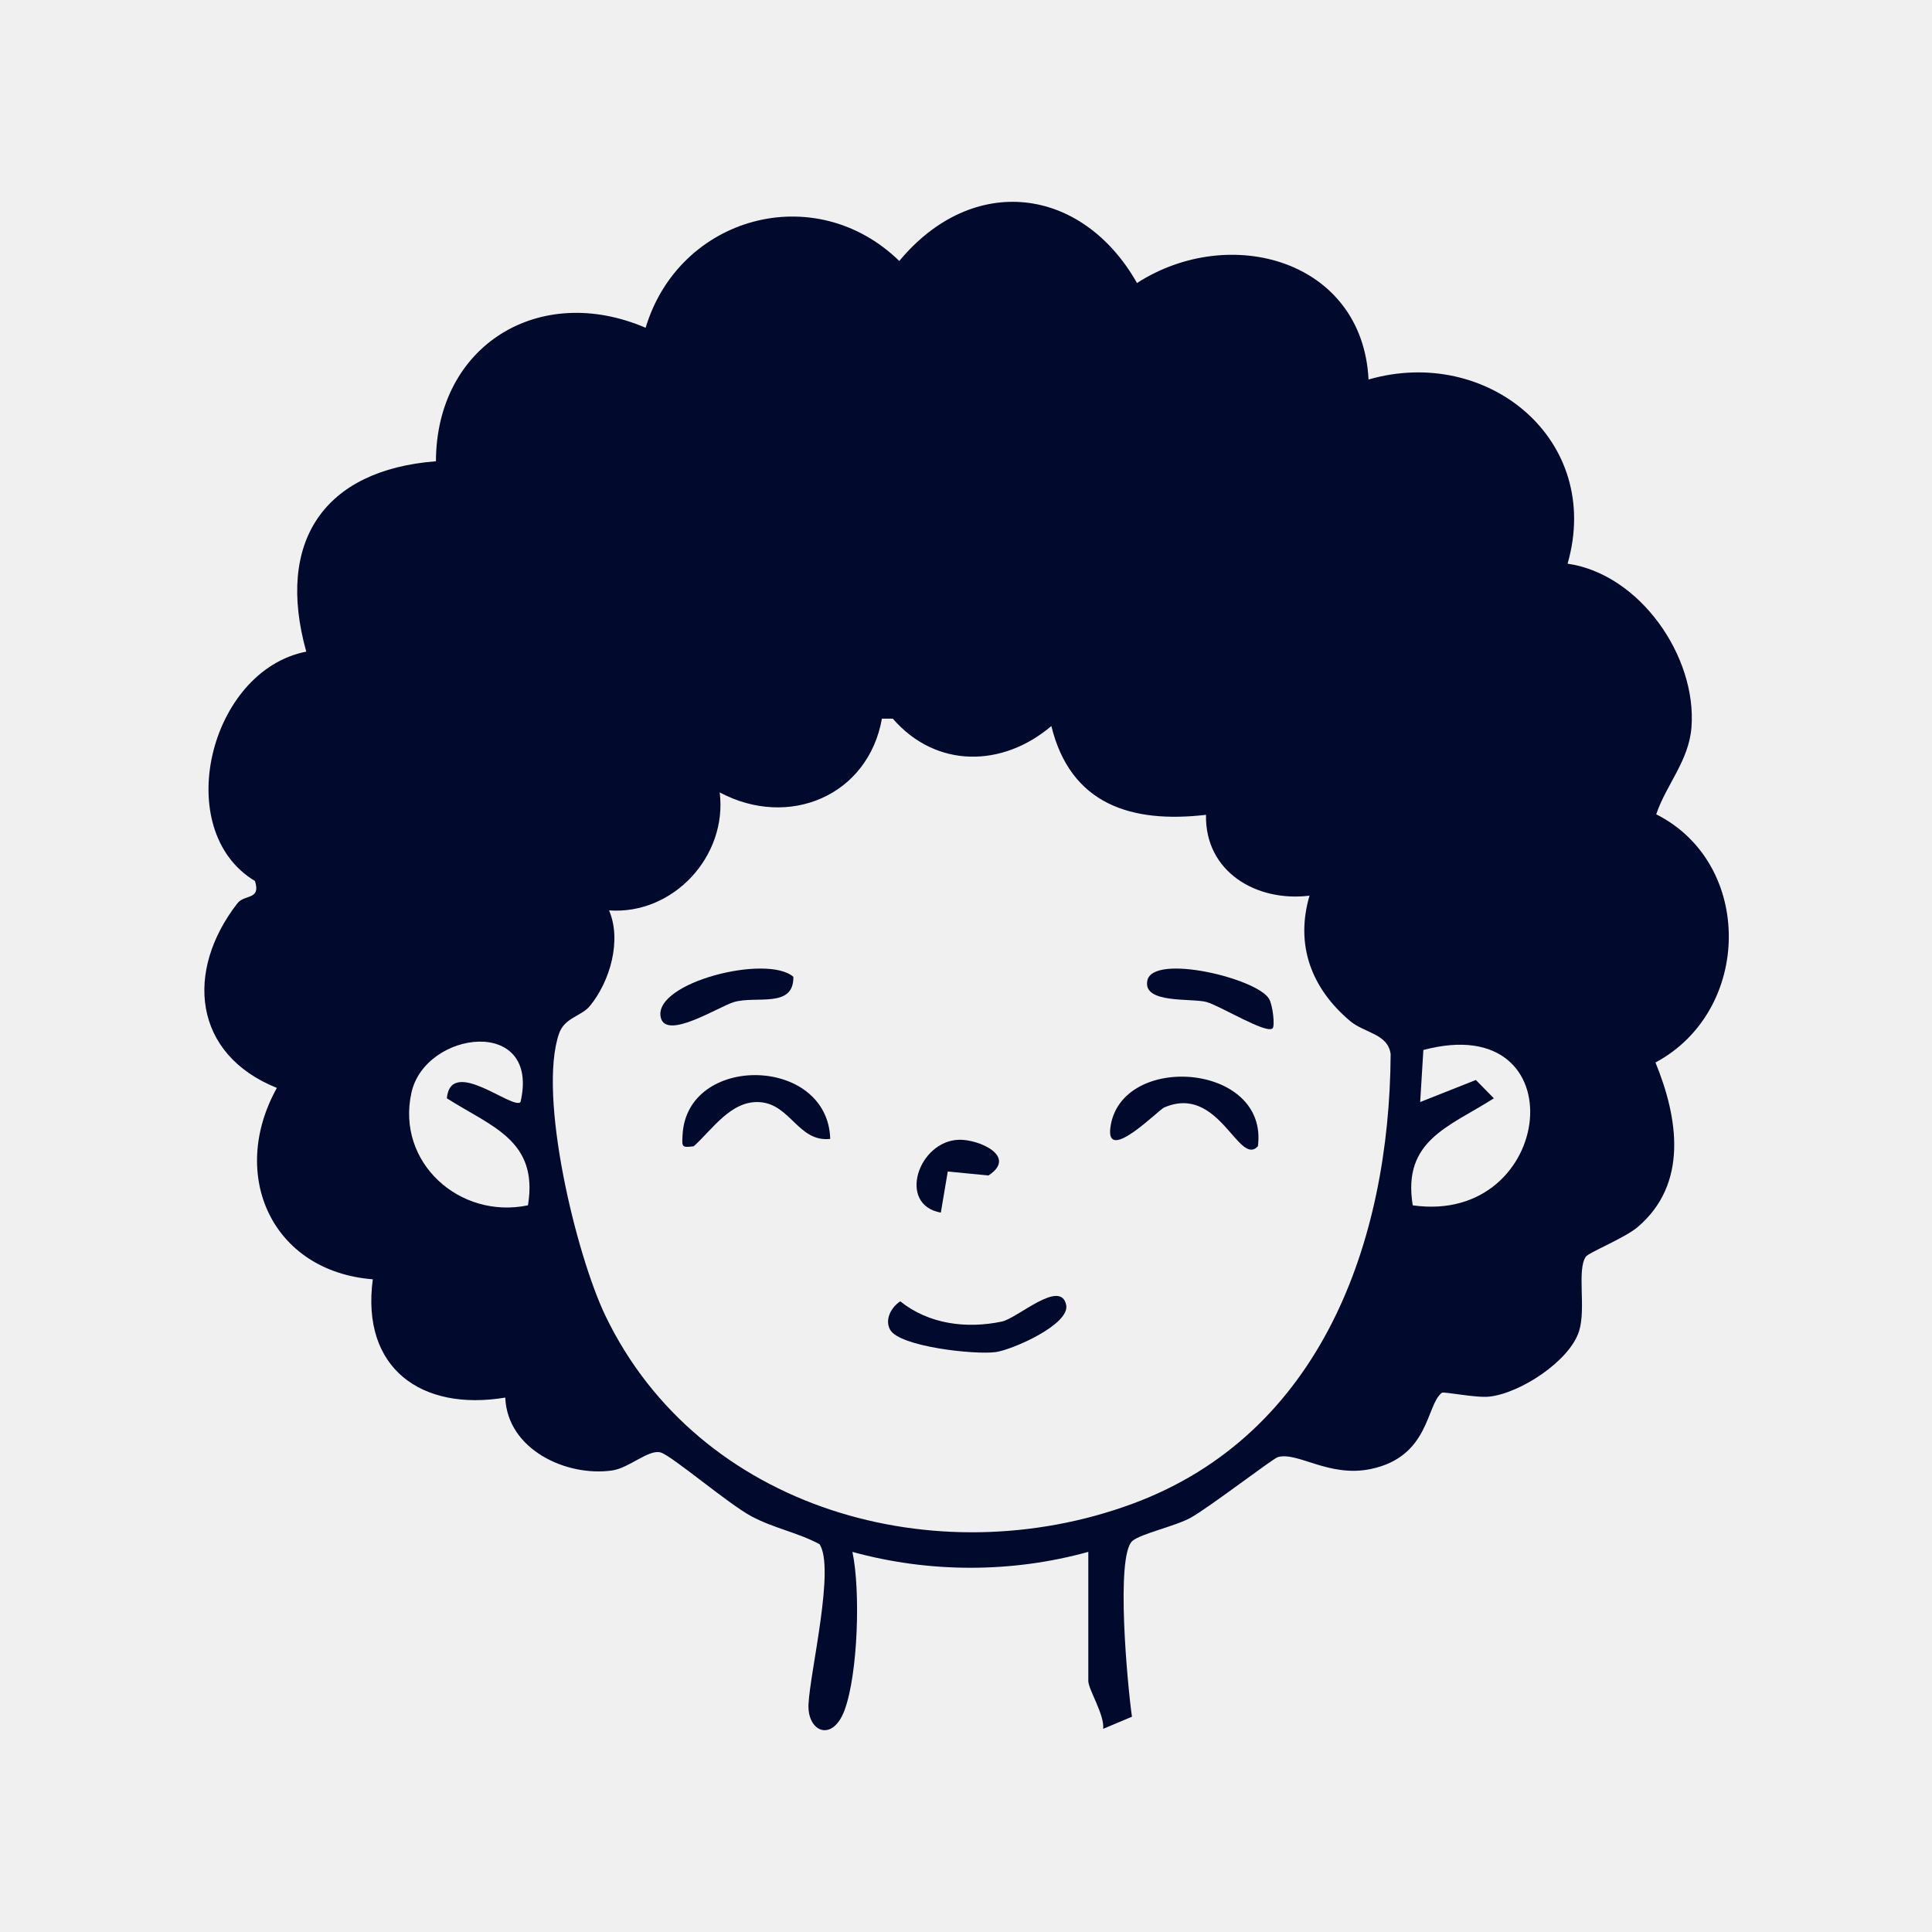
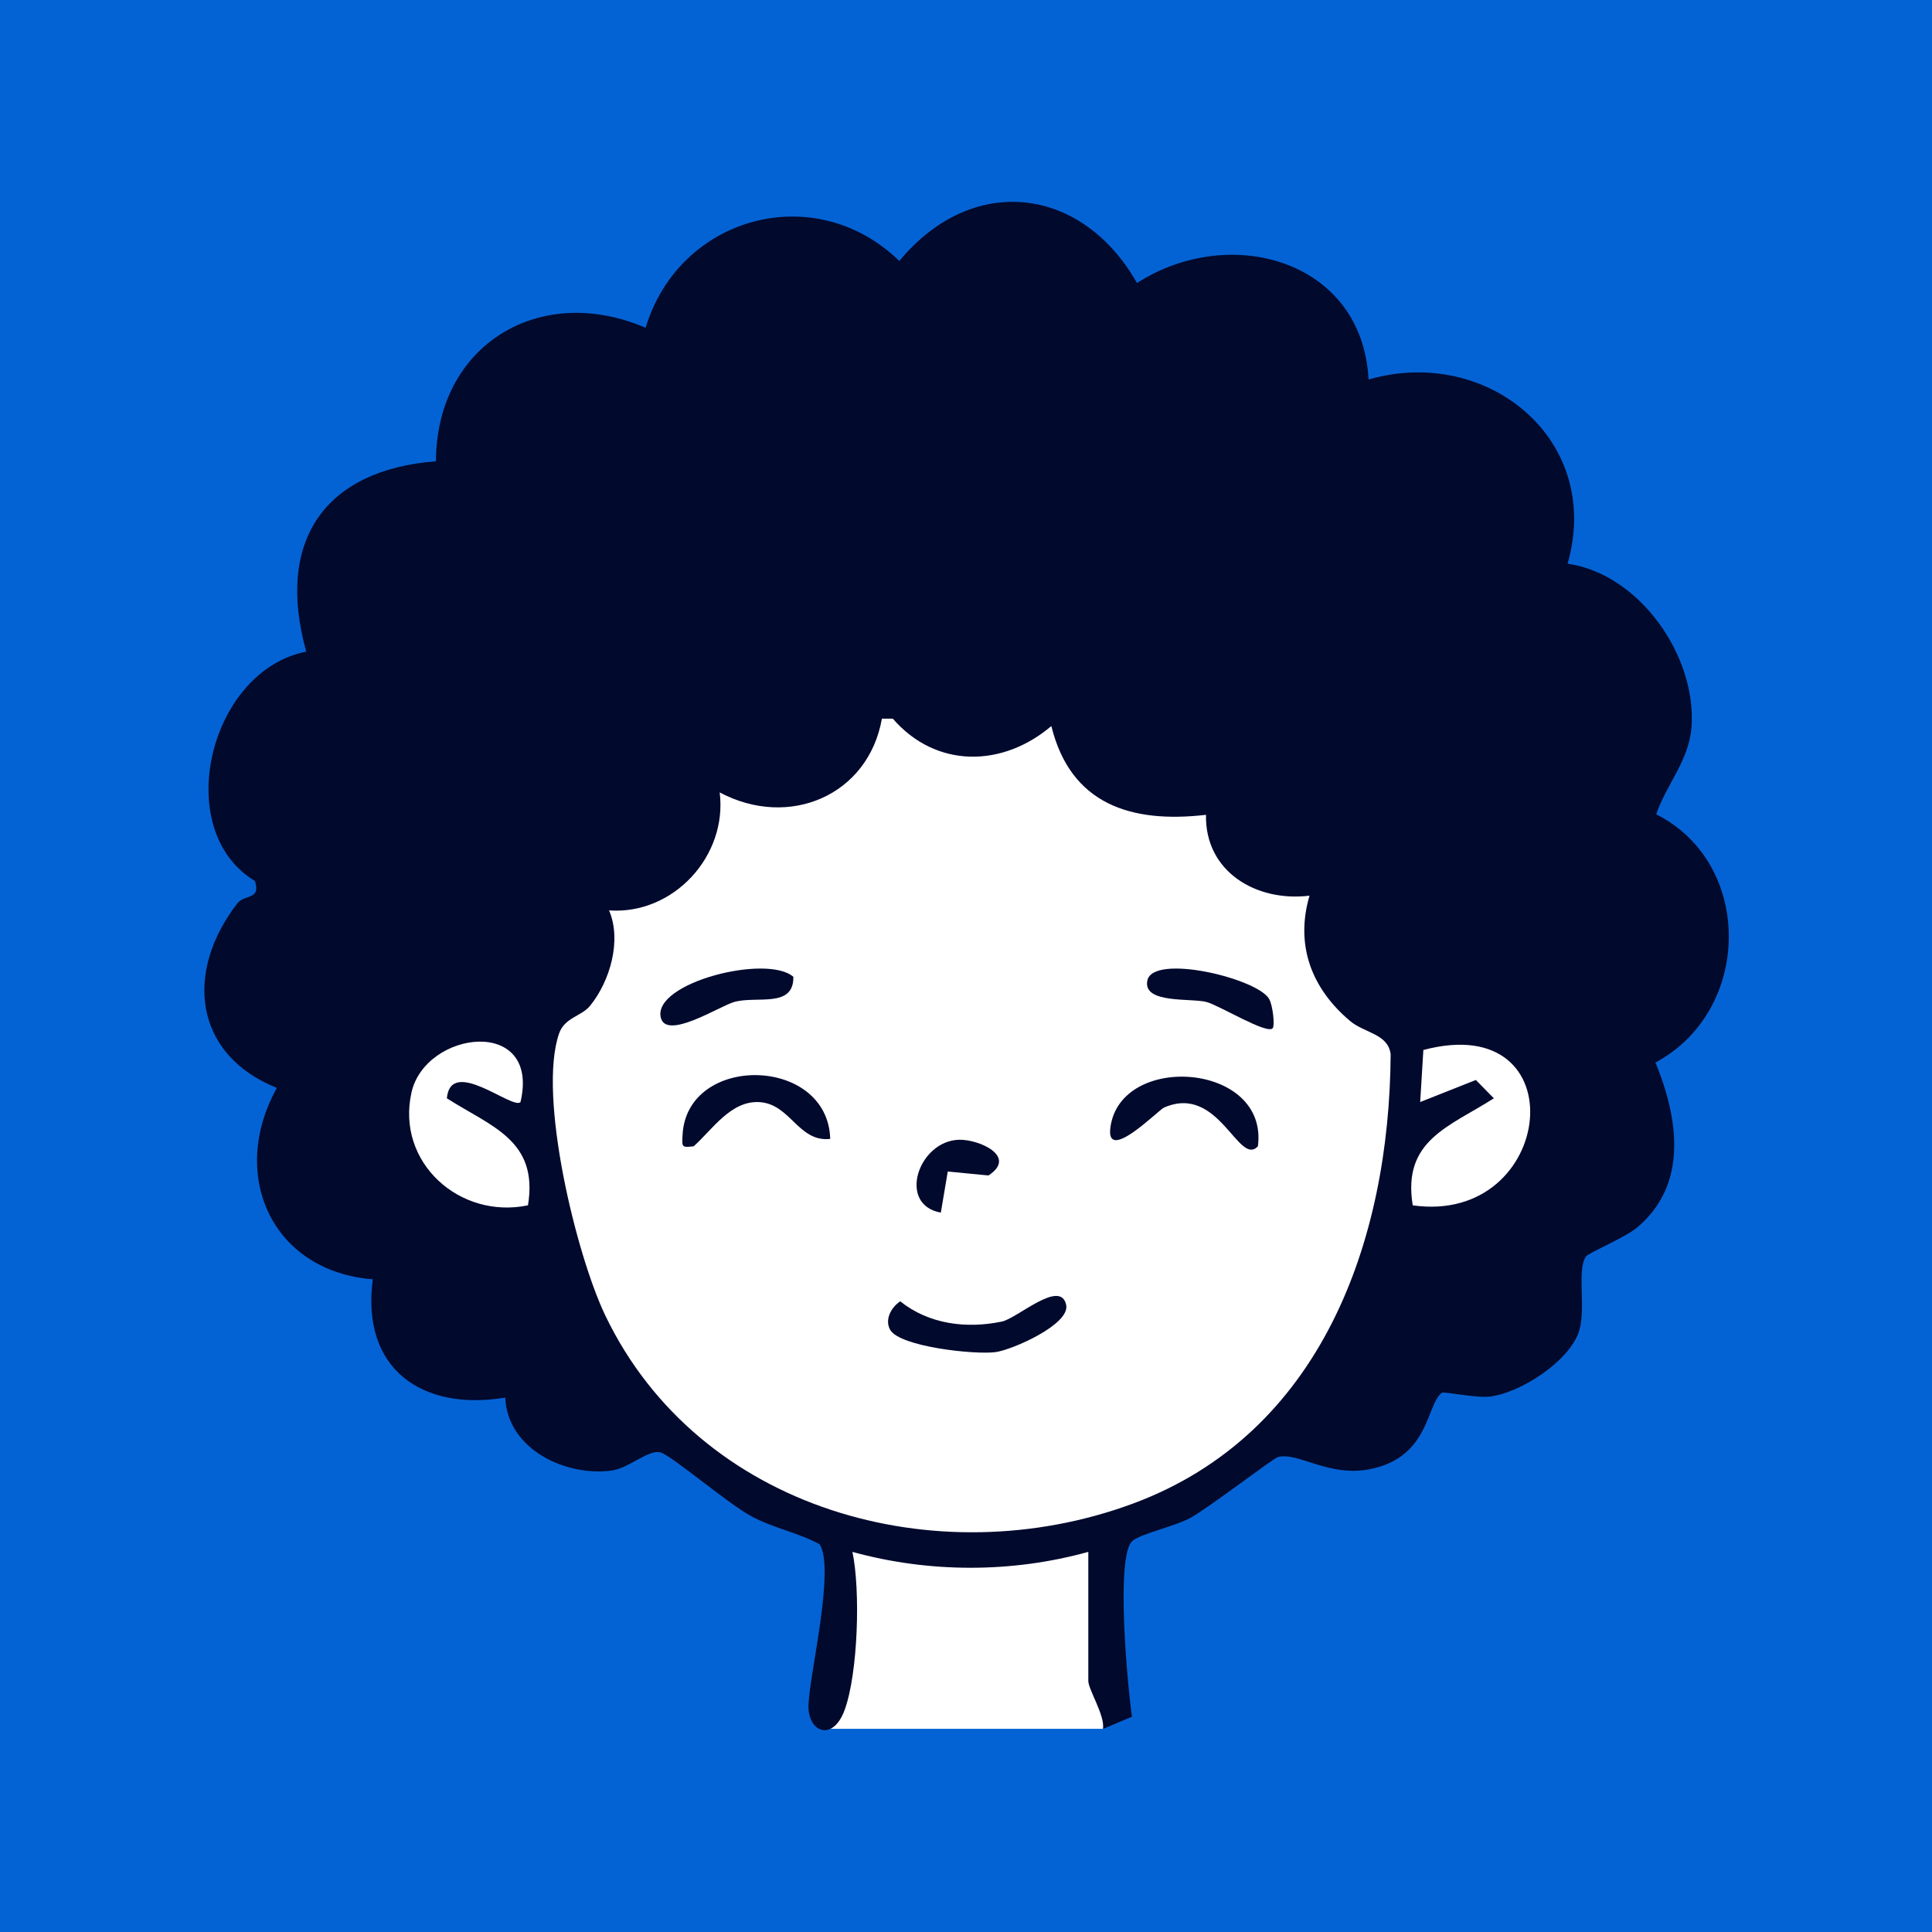
<svg xmlns="http://www.w3.org/2000/svg" id="Layer_1" data-name="Layer 1" viewBox="0 0 1080 1080">
  <defs>
    <style>
      .cls-1 {
+         fill: #0463d4;
+       }
+ 
+       .cls-2 {
+         fill: #fff;
+       }
+ 
+       .cls-3 {
        fill: #01092d;
      }
    </style>
  </defs>
-   <path class="cls-1" d="M608.39,867.5c-42.89,11.89-89.07,11.81-131.88.02,4.57,21.59,3.12,67.91-4.36,88.38-6.65,18.21-20.97,12.38-20.19-3.3.93-18.51,14.94-76.21,6.15-89.4-12.36-6.6-25.37-8.82-38.03-15.56-12.82-6.83-44.57-33.93-50.75-35.7-6.71-1.93-17.55,8.69-27.15,10.06-25.61,3.65-58.58-11.72-59.73-40.74-46.67,7.76-80.74-16.14-74.05-66.12-56.46-4.45-80.7-58.34-53.63-106.99-47-18.87-51.42-65.39-22.08-103.17,4.05-5.22,13.29-1.71,9.83-12.5-47.17-28.35-25.58-117.63,28.68-128.21-17.17-61.51,9.85-101.55,72.49-106.42.22-65.03,57.97-100.08,117.22-74.62,18.68-62.2,94.44-83.4,141.81-37.34,40.9-49.36,102.05-42,132.87,12.32,51.93-33.44,126.04-12.93,129.44,53.94,66.52-19.21,131.13,33.76,111.26,102.95,40.41,5.83,72.4,51.97,69.24,91.63-1.48,18.59-14.15,32.04-19.7,48.47,54.67,27.55,53.69,109.75-.41,138.75,12.77,31.13,18.42,67.96-10.07,92.08-7.12,6.03-27.31,14.17-28.87,16.47-5.1,7.5.23,28.92-3.76,41.58-5.31,16.84-32.99,34.76-50.14,36.64-7.59.84-25.52-2.96-26.58-2.15-8.85,6.71-6.73,35.81-39.85,42.64-23.24,4.79-40.72-9.76-51.75-6.71-2.87.79-38.37,28.15-48.84,33.94-8.51,4.7-27.7,8.9-32.47,12.88-9.65,8.05-2.75,81.54-.32,98.33l-16.1,6.79c.92-7.69-8.3-22.07-8.3-26.78v-72.13ZM587.73,405.85c-27.23,23.16-64.37,23.85-88.63-4.1l-6.1-.03c-7.65,43.05-51.99,61.83-90.69,41.24,4.46,35.47-25.83,68.53-61.84,65.96,7.14,16.69.63,39.45-10.59,53.29-4.85,5.99-14.25,6.51-17.38,15.59-11.98,34.83,9.63,123.83,25.95,157.75,52.26,108.63,185.15,145.44,294.57,105.08,105.35-38.86,143.74-146.44,144.36-251.37-1.51-11.47-14.59-11.7-22.68-18.52-21.66-18.26-30.76-42.51-22.67-70.06-29.66,3.67-58.53-13.36-57.87-45.19-41.79,4.86-75.67-5.78-86.45-49.62ZM290.97,616.04c11.24-48.1-53.19-40.15-60.96-5.27-8.68,38.96,26.86,70.99,65.13,63.01,5.96-36.39-20.39-43.89-45.35-59.83,2.22-23.6,37.01,6.79,41.19,2.09ZM789.73,673.79c79.74,11.37,92.84-109.95,5.94-86.84l-1.78,29.1,31.13-12.33,10.06,10.24c-24.96,15.95-51.31,23.44-45.35,59.83Z" />
-   <path class="cls-1" d="M497.61,743.37c-3.14-5.55.4-12.48,5.64-15.92,15.94,12.77,36.95,15.47,56.8,11.31,8.71-1.82,32.83-24.07,35.95-9.29,2.29,10.86-30.14,25.12-39.49,26.37-11.66,1.55-53.54-3-58.89-12.47Z" />
-   <path class="cls-1" d="M703.17,640.78c-10.81,11.67-21.77-35.11-52.48-21.64-3.12,1.37-32.52,31.37-30,11.35,5.34-42.48,88.64-36.57,82.48,10.29Z" />
-   <path class="cls-1" d="M464.1,636.65c-17.82,1.98-22.15-19.42-39.43-20.55-16-1.04-26.33,15.19-36.86,24.66-6.91.93-6.58.26-6.26-6.21,2.26-45.71,81.22-44.43,82.55,2.1Z" />
-   <path class="cls-1" d="M443.49,546.04c.33,17.83-20.84,10.44-33.22,14.12-8.49,2.53-38.19,21.68-40.94,8.44-4.02-19.36,59.41-35.39,74.16-22.56Z" />
-   <path class="cls-1" d="M711.41,574.82c-3.24,3.48-29.24-12.48-36.82-14.66-8.2-2.35-35.99,1.18-33.21-12.05,3.2-15.2,61.23-1.26,68.02,10.22,2.11,3.57,3.35,15.06,2.01,16.49Z" />
-   <path class="cls-1" d="M525.93,677.87c-24.51-4.41-12.63-40.14,10.2-40.74,10.96-.29,32.85,9.24,16.42,19.97l-22.74-2.22-3.88,22.99Z" />
+   <rect class="cls-1" x="-19.64" y="-29.71" width="1114.56" height="1139.67" />
+   <g>
+     <polygon class="cls-2" points="295.99 573.22 326.6 551.99 333.8 498.22 369.15 491.63 406.32 423.44 449 435.53 496.43 388.71 537.64 410.15 596.11 390.64 620.54 435.53 692.36 450.32 703.49 484.66 747.08 495.06 747.08 541.44 788.88 575.32 822.14 575.32 855.4 591.89 865.16 622.26 855.4 663.31 822.14 686.6 777.39 686.6 765.8 718.01 734.12 778.76 693.8 817.64 620.54 856.55 616.68 966.42 464.1 966.42 470.6 908.36 464.1 856.55 406.32 830.6 369.15 797.3 323.72 724.44 302.12 679.26 274.76 685.16 238.76 669.44 221.48 632.95 221.48 595.44 248.84 575.32 295.99 573.22" />
+     <path class="cls-3" d="M608.39,867.5c-42.89,11.89-89.07,11.81-131.88.02,4.57,21.59,3.12,67.91-4.36,88.38-6.65,18.21-20.97,12.38-20.19-3.3.93-18.51,14.94-76.21,6.15-89.4-12.36-6.6-25.37-8.82-38.03-15.56-12.82-6.83-44.57-33.93-50.75-35.7-6.71-1.93-17.55,8.69-27.15,10.06-25.61,3.65-58.58-11.72-59.73-40.74-46.67,7.76-80.74-16.14-74.05-66.12-56.46-4.45-80.7-58.34-53.63-106.99-47-18.87-51.42-65.39-22.08-103.17,4.05-5.22,13.29-1.71,9.83-12.5-47.17-28.35-25.58-117.63,28.68-128.21-17.17-61.51,9.85-101.55,72.49-106.42.22-65.03,57.97-100.08,117.22-74.62,18.68-62.2,94.44-83.4,141.81-37.34,40.9-49.36,102.05-42,132.87,12.32,51.93-33.44,126.04-12.93,129.44,53.94,66.52-19.21,131.13,33.76,111.26,102.95,40.41,5.83,72.4,51.97,69.24,91.63-1.48,18.59-14.15,32.04-19.7,48.47,54.67,27.55,53.69,109.75-.41,138.75,12.77,31.13,18.42,67.96-10.07,92.08-7.12,6.03-27.31,14.17-28.87,16.47-5.1,7.5.23,28.92-3.76,41.58-5.31,16.84-32.99,34.76-50.14,36.64-7.59.84-25.52-2.96-26.58-2.15-8.85,6.71-6.73,35.81-39.85,42.64-23.24,4.79-40.72-9.76-51.75-6.71-2.87.79-38.37,28.15-48.84,33.94-8.51,4.7-27.7,8.9-32.47,12.88-9.65,8.05-2.75,81.54-.32,98.33l-16.1,6.79c.92-7.69-8.3-22.07-8.3-26.78v-72.13ZM587.73,405.85c-27.23,23.16-64.37,23.85-88.63-4.1l-6.1-.03c-7.65,43.05-51.99,61.83-90.69,41.24,4.46,35.47-25.83,68.53-61.84,65.96,7.14,16.69.63,39.45-10.59,53.29-4.85,5.99-14.25,6.51-17.38,15.59-11.98,34.83,9.63,123.83,25.95,157.75,52.26,108.63,185.15,145.44,294.57,105.08,105.35-38.86,143.74-146.44,144.36-251.37-1.51-11.47-14.59-11.7-22.68-18.52-21.66-18.26-30.76-42.51-22.67-70.06-29.66,3.67-58.53-13.36-57.87-45.19-41.79,4.86-75.67-5.78-86.45-49.62ZM290.97,616.04c11.24-48.1-53.19-40.15-60.96-5.27-8.68,38.96,26.86,70.99,65.13,63.01,5.96-36.39-20.39-43.89-45.35-59.83,2.22-23.6,37.01,6.79,41.19,2.09ZM789.73,673.79c79.74,11.37,92.84-109.95,5.94-86.84l-1.78,29.1,31.13-12.33,10.06,10.24c-24.96,15.95-51.31,23.44-45.35,59.83Z" />
+     <path class="cls-3" d="M497.61,743.37c-3.14-5.55.4-12.48,5.64-15.92,15.94,12.77,36.95,15.47,56.8,11.31,8.71-1.82,32.83-24.07,35.95-9.29,2.29,10.86-30.14,25.12-39.49,26.37-11.66,1.55-53.54-3-58.89-12.47Z" />
+     <path class="cls-3" d="M703.17,640.78c-10.81,11.67-21.77-35.11-52.48-21.64-3.12,1.37-32.52,31.37-30,11.35,5.34-42.48,88.64-36.57,82.48,10.29Z" />
+     <path class="cls-3" d="M464.1,636.65c-17.82,1.98-22.15-19.42-39.43-20.55-16-1.04-26.33,15.19-36.86,24.66-6.91.93-6.58.26-6.26-6.21,2.26-45.71,81.22-44.43,82.55,2.1Z" />
+     <path class="cls-3" d="M443.49,546.04c.33,17.83-20.84,10.44-33.22,14.12-8.49,2.53-38.19,21.68-40.94,8.44-4.02-19.36,59.41-35.39,74.16-22.56Z" />
+     <path class="cls-3" d="M711.41,574.82c-3.24,3.48-29.24-12.48-36.82-14.66-8.2-2.35-35.99,1.18-33.21-12.05,3.2-15.2,61.23-1.26,68.02,10.22,2.11,3.57,3.35,15.06,2.01,16.49Z" />
+     <path class="cls-3" d="M525.93,677.87c-24.51-4.41-12.63-40.14,10.2-40.74,10.96-.29,32.85,9.24,16.42,19.97l-22.74-2.22-3.88,22.99Z" />
+   </g>
</svg>
